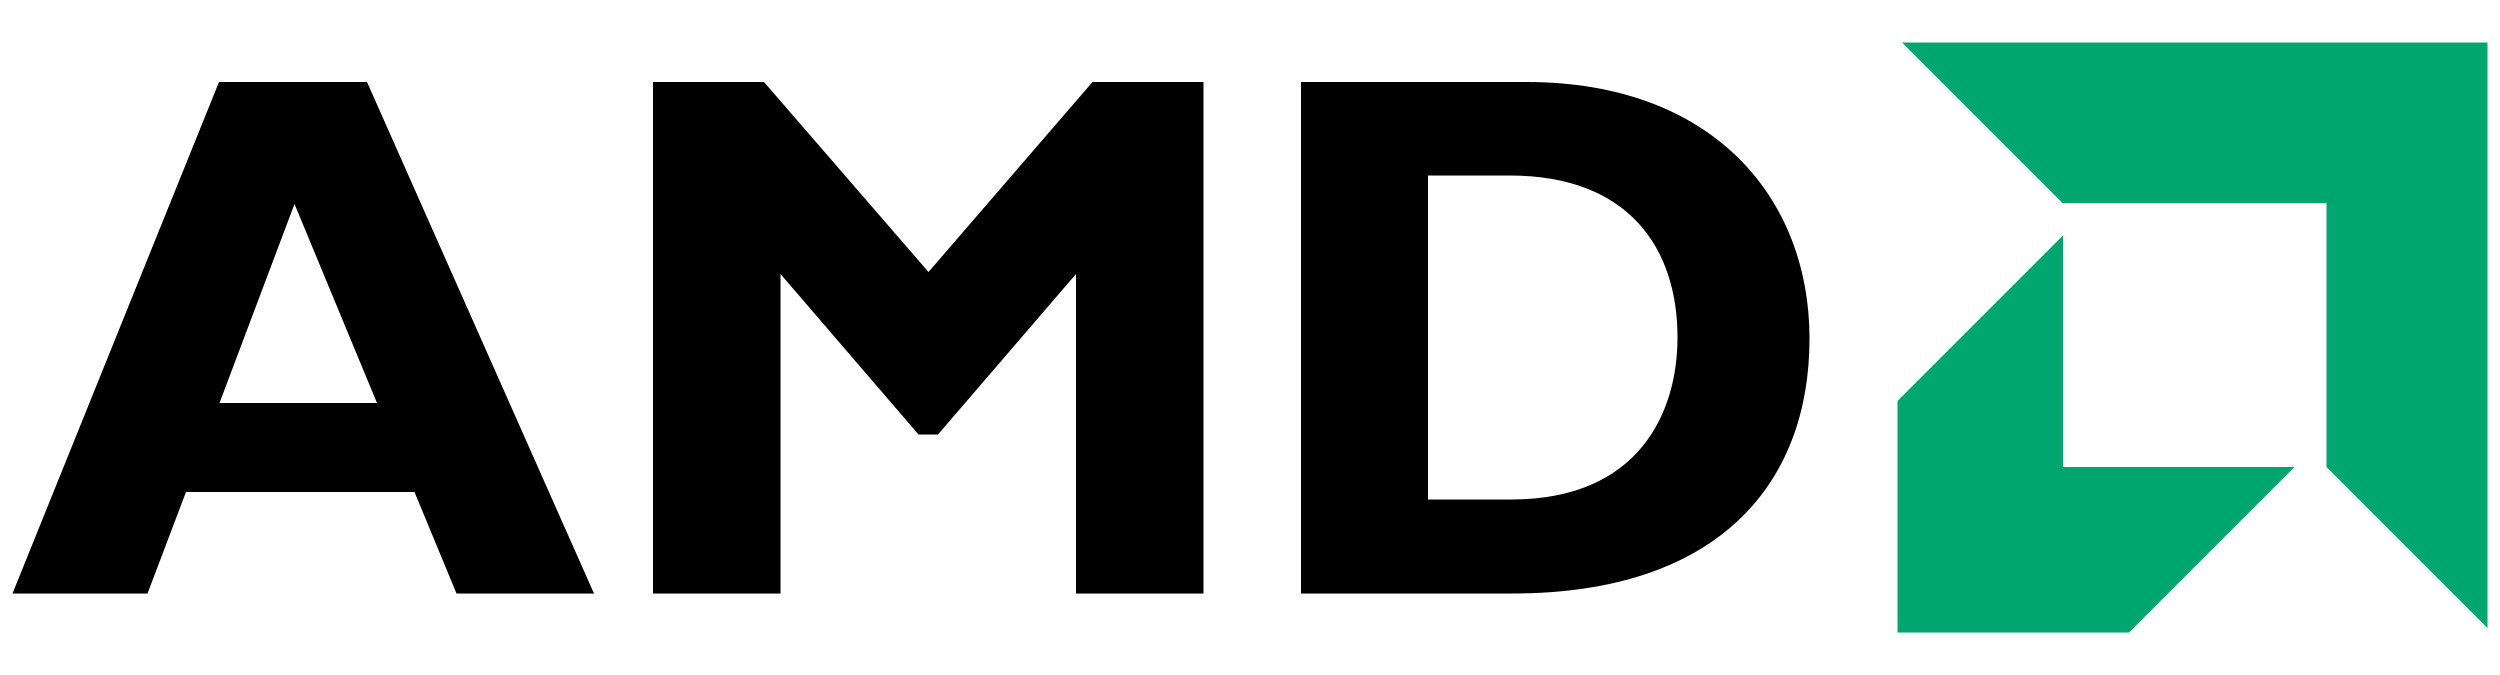
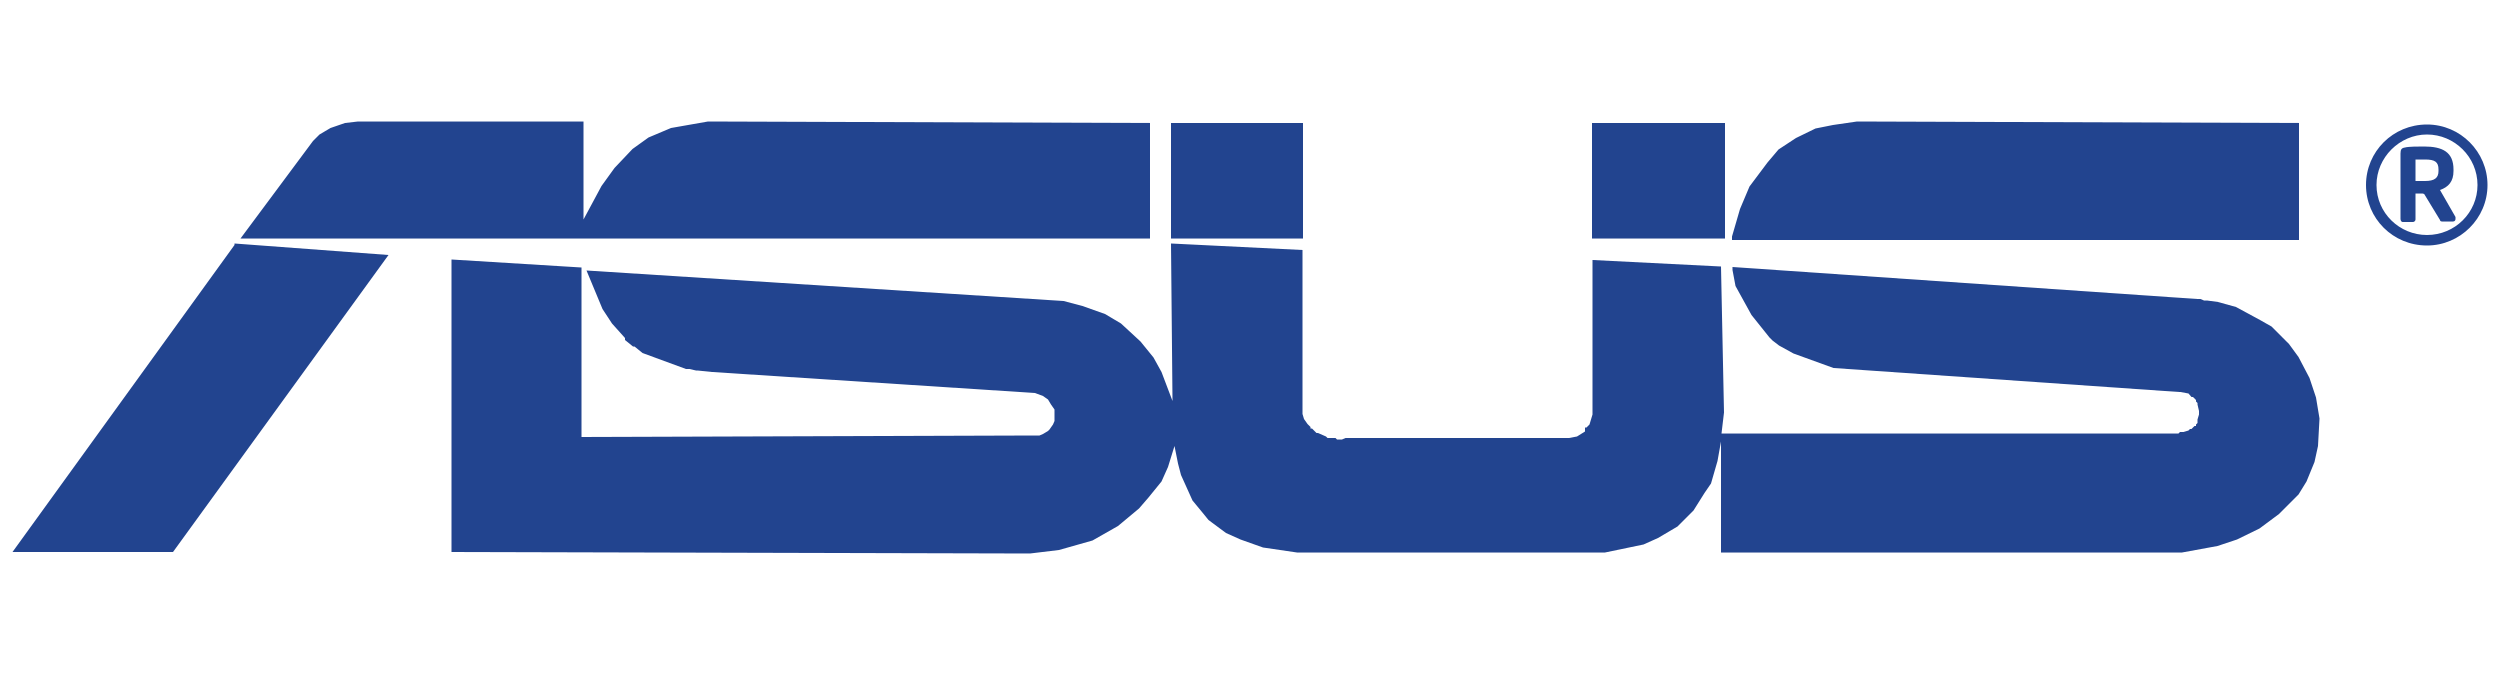
- <svg xmlns="http://www.w3.org/2000/svg" version="1.1" id="panasonic" x="0px" y="0px" width="500px" height="135px" viewBox="0 0 500 135" enable-background="new 0 0 500 135" xml:space="preserve">
-   <path d="M118.8,118.7H91.3l-8.4-20.3H37.2l-7.7,20.3h-27L43.8,16.4h29.6L118.8,118.7z M58.9,40.8l-15,39.8h31.5L58.9,40.8z   M218.5,16.4h22.2v102.3h-25.5V54.8l-27.6,32.1h-3.9l-27.6-32.1v63.9h-25.5V16.4h22.2l32.9,38L218.5,16.4z M305.3,16.4  c37.3,0,56.6,23.2,56.6,51.3c0,29.4-18.6,51-59.4,51h-42.3V16.4H305.3z M285.6,99.9h16.6c25.6,0,33.3-17.4,33.3-32.4  c0-17.6-9.5-32.4-33.6-32.4h-16.3V99.9z" />
-   <path fill="#00A66E" d="M465.3,40.6h-52.8L380.4,8.5h117.1v117.1l-32.2-32.2V40.6z M412.6,93.4V47.1l-33.1,33.1v46.3h46.3l33.1-33.1  H412.6z" />
+ <svg xmlns="http://www.w3.org/2000/svg" version="1.1" id="intel" x="0px" y="0px" width="500px" height="135px" viewBox="0 0 500 135" enable-background="new 0 0 500 135" xml:space="preserve">
+   <path id="path2855" fill="#22448F" d="M71.6,24.3L69,24.6l-2.9,1l-2.2,1.3l-1.3,1.3L48.1,47.7H230V24.6l-88.4-0.3l-7.4,1.3l-4.5,1.9  l-3.2,2.3l-3.6,3.8l-2.6,3.6l-3.6,6.7V24.3H74.2h-0.3H71.6z M371.4,24.3l-4.8,0.7l-3.5,0.7l-3.9,1.9l-3.5,2.3l-2.2,2.6l-3.6,4.8  l-1.9,4.5l-1.6,5.5v0.7h113.4V24.6L371.4,24.3z M234.2,24.6v23.1h26.4V24.6H234.2z M318.4,24.6v23.1h26.6V24.6H318.4z M485.4,24.9  c-6.8,0-12.2,5.4-12.2,12.1c0,6.7,5.4,12.1,12.2,12.1c6.6,0,12.1-5.4,12.1-12.1C497.5,30.4,492.1,24.9,485.4,24.9z M485.4,26.9  c5.5,0,10.1,4.5,10.1,10.1c0,5.5-4.5,10-10.1,10c-5.5,0-10.1-4.4-10.1-10C475.3,31.5,479.9,26.9,485.4,26.9z M484.8,29.3  c-1.1,0-3.1,0-3.8,0.2c-0.7,0.1-0.9,0.4-0.9,1.2v13.1c0,0.3,0.2,0.6,0.4,0.6h2.1c0.2,0,0.5-0.2,0.5-0.5v-5.2h0.5h0.9  c0.1,0,0.4,0.1,0.4,0.2l3.1,5.1c0,0.2,0.2,0.3,0.4,0.3h2.2c0.3,0,0.5-0.2,0.5-0.5v-0.4L488,38c1.7-0.6,2.7-1.7,2.7-3.8v-0.3  C490.7,30.4,488.5,29.3,484.8,29.3z M483.1,31.9h0.4h1.5c2,0,2.7,0.5,2.7,2v0.3c0,1.4-0.8,2-2.7,2h-1.9L483.1,31.9L483.1,31.9z   M46.9,48.7V49L2.5,110.4h32.1l43.1-59.4L46.9,48.7z M234.2,48.7l0.3,31.5l-2.2-5.8l-1.6-2.9l-2.6-3.2l-3.9-3.6l-3.2-1.9l-4.5-1.6  l-3.8-1l-95.4-6.1l3.2,7.7l1.9,2.9l2.6,2.9V68l1.6,1.3h0.3l1.6,1.3l8.7,3.2h0.7l1.3,0.3h0.3l2.9,0.3l64.6,4.2l1.6,0.6l1,0.7l0.6,1  l0.7,1v0.3v0.7v1v0.3l-0.3,0.7l-0.7,1l-0.3,0.3l-1,0.6l-0.7,0.3h-0.7h-0.3l-90.6,0.3V53.5l-26-1.6v58.5l115.7,0.3l5.8-0.7l6.7-1.9  l5.1-2.9l4.2-3.5l1.9-2.2l2.6-3.2l1.3-2.9l1.3-4.2l0.7,3.5l0.6,2.3l2.3,5.1l1.9,2.3l1.3,1.6l3.5,2.6l2.9,1.3l4.5,1.6l6.8,1H321  l7.7-1.6l2.9-1.3l3.9-2.3l3.2-3.2l2.2-3.5l1.3-1.9l1.3-4.5l0.7-3.9v22.2h92.2l7.1-1.3l3.9-1.3l4.5-2.2l3.9-2.9l3.9-3.9l1.6-2.6  l1.6-3.9l0.7-3.2l0.3-5.5l-0.7-4.2l-1.3-3.9l-2.2-4.2l-1.9-2.6l-3.5-3.5l-2.3-1.3l-4.8-2.6l-3.6-1l-2.2-0.3h-0.6l-0.7-0.3h-0.7  l-92.9-6.4v0.6l0.6,3.2l3.2,5.8l3.6,4.5l0.3,0.3l0.3,0.3l1.3,1l2.9,1.6l8,2.9l69.1,4.8h0.3l1.6,0.3l0.6,0.7h0.3l0.3,0.3l0.3,0.3v0.3  l0.3,0.3v0.3l0.3,1.3v0.7l-0.3,1v0.7l-0.3,0.3v0.3h-0.3l-0.3,0.3l-0.3,0.3H438l-0.3,0.3l-1,0.3H436l-0.3,0.3h-91.4l0.5-4.2  l-0.6-29.2l-25.7-1.3v29.6v1.3l-0.3,1l-0.3,1l-0.3,0.3l-0.3,0.3h-0.3V86v0.3l-1.6,1l-1.6,0.3h-1.3h-43.4l-0.7,0.3h-1l-0.3-0.3h-0.3  h-1h-0.3l-0.3-0.3l-1.6-0.7h-0.3l-0.3-0.3l-0.3-0.3l-0.3-0.3h-0.3v-0.3l-0.6-0.6l-0.7-1l-0.3-1v-0.3v-0.6v-0.3v-0.3V50L234.2,48.7z   M117.2,54.2L117.2,54.2l-0.3,0L117.2,54.2z" />
</svg>
